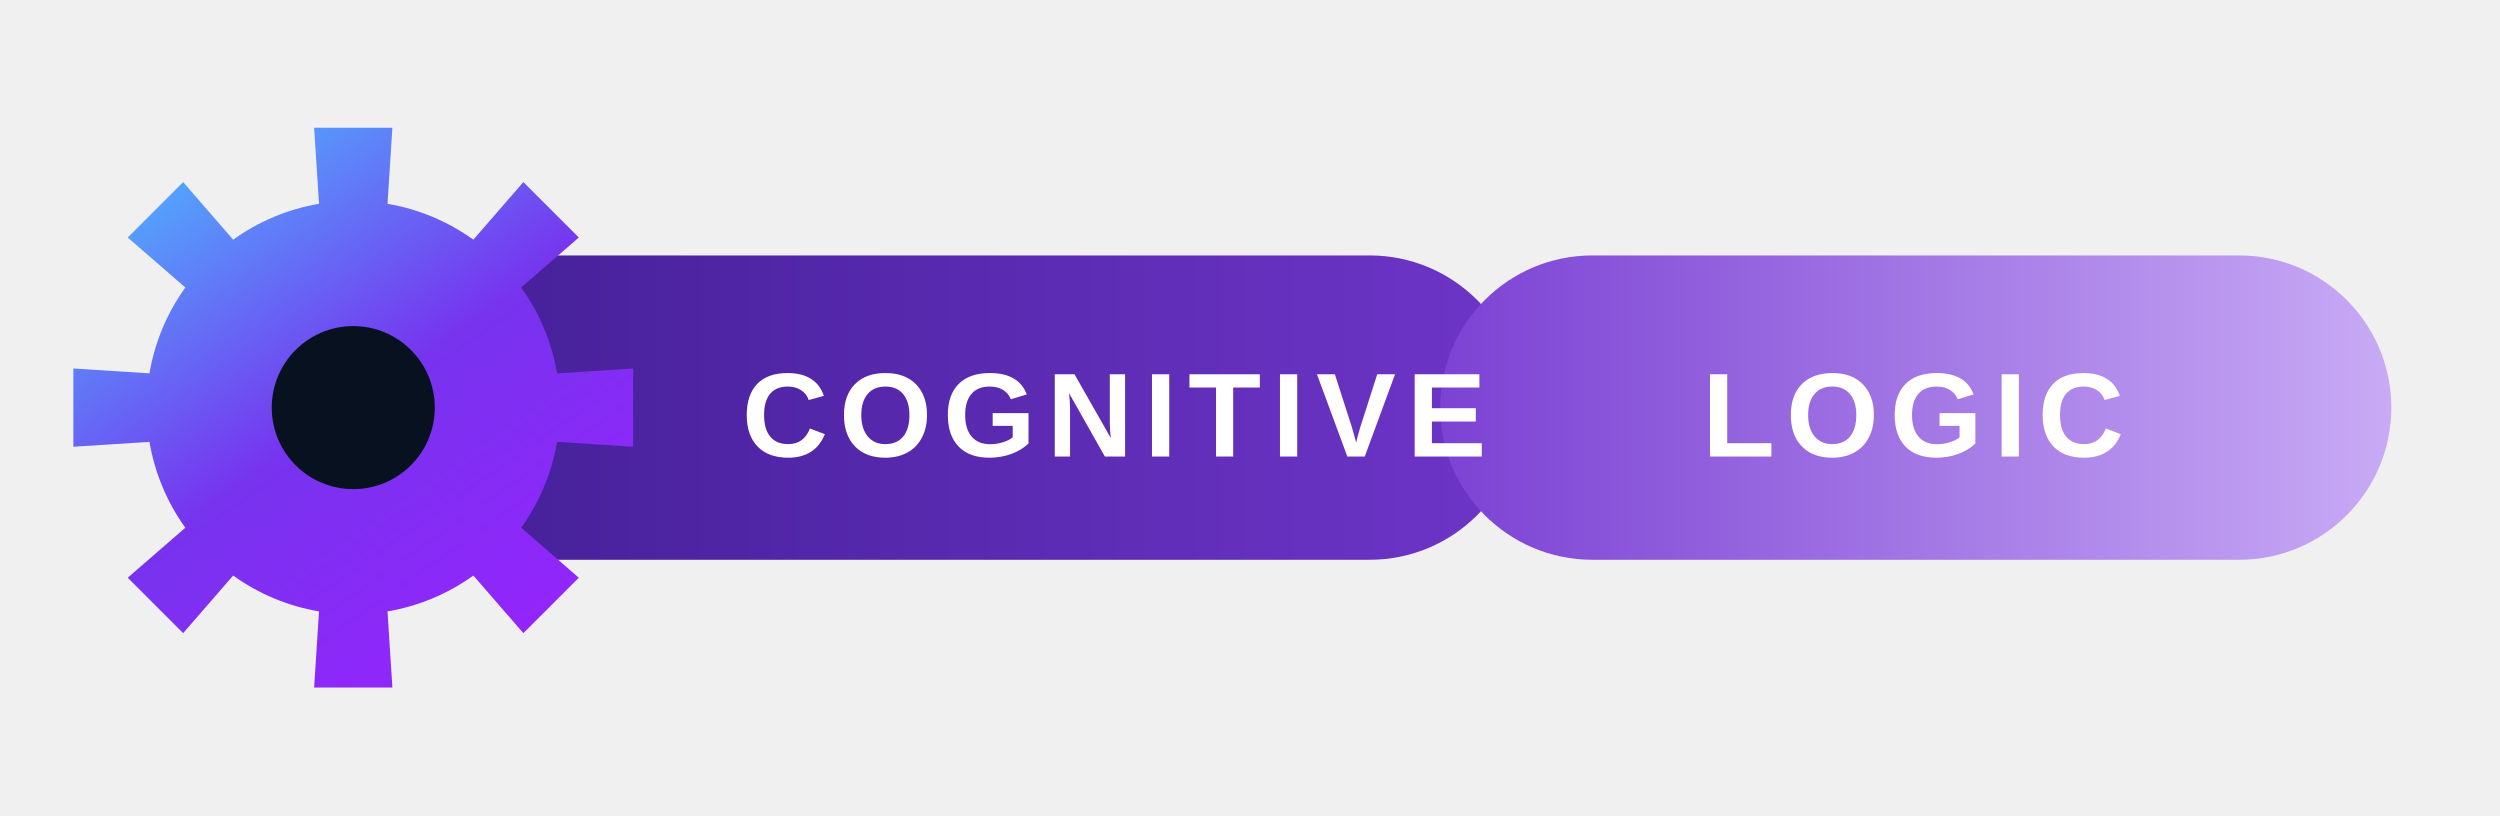
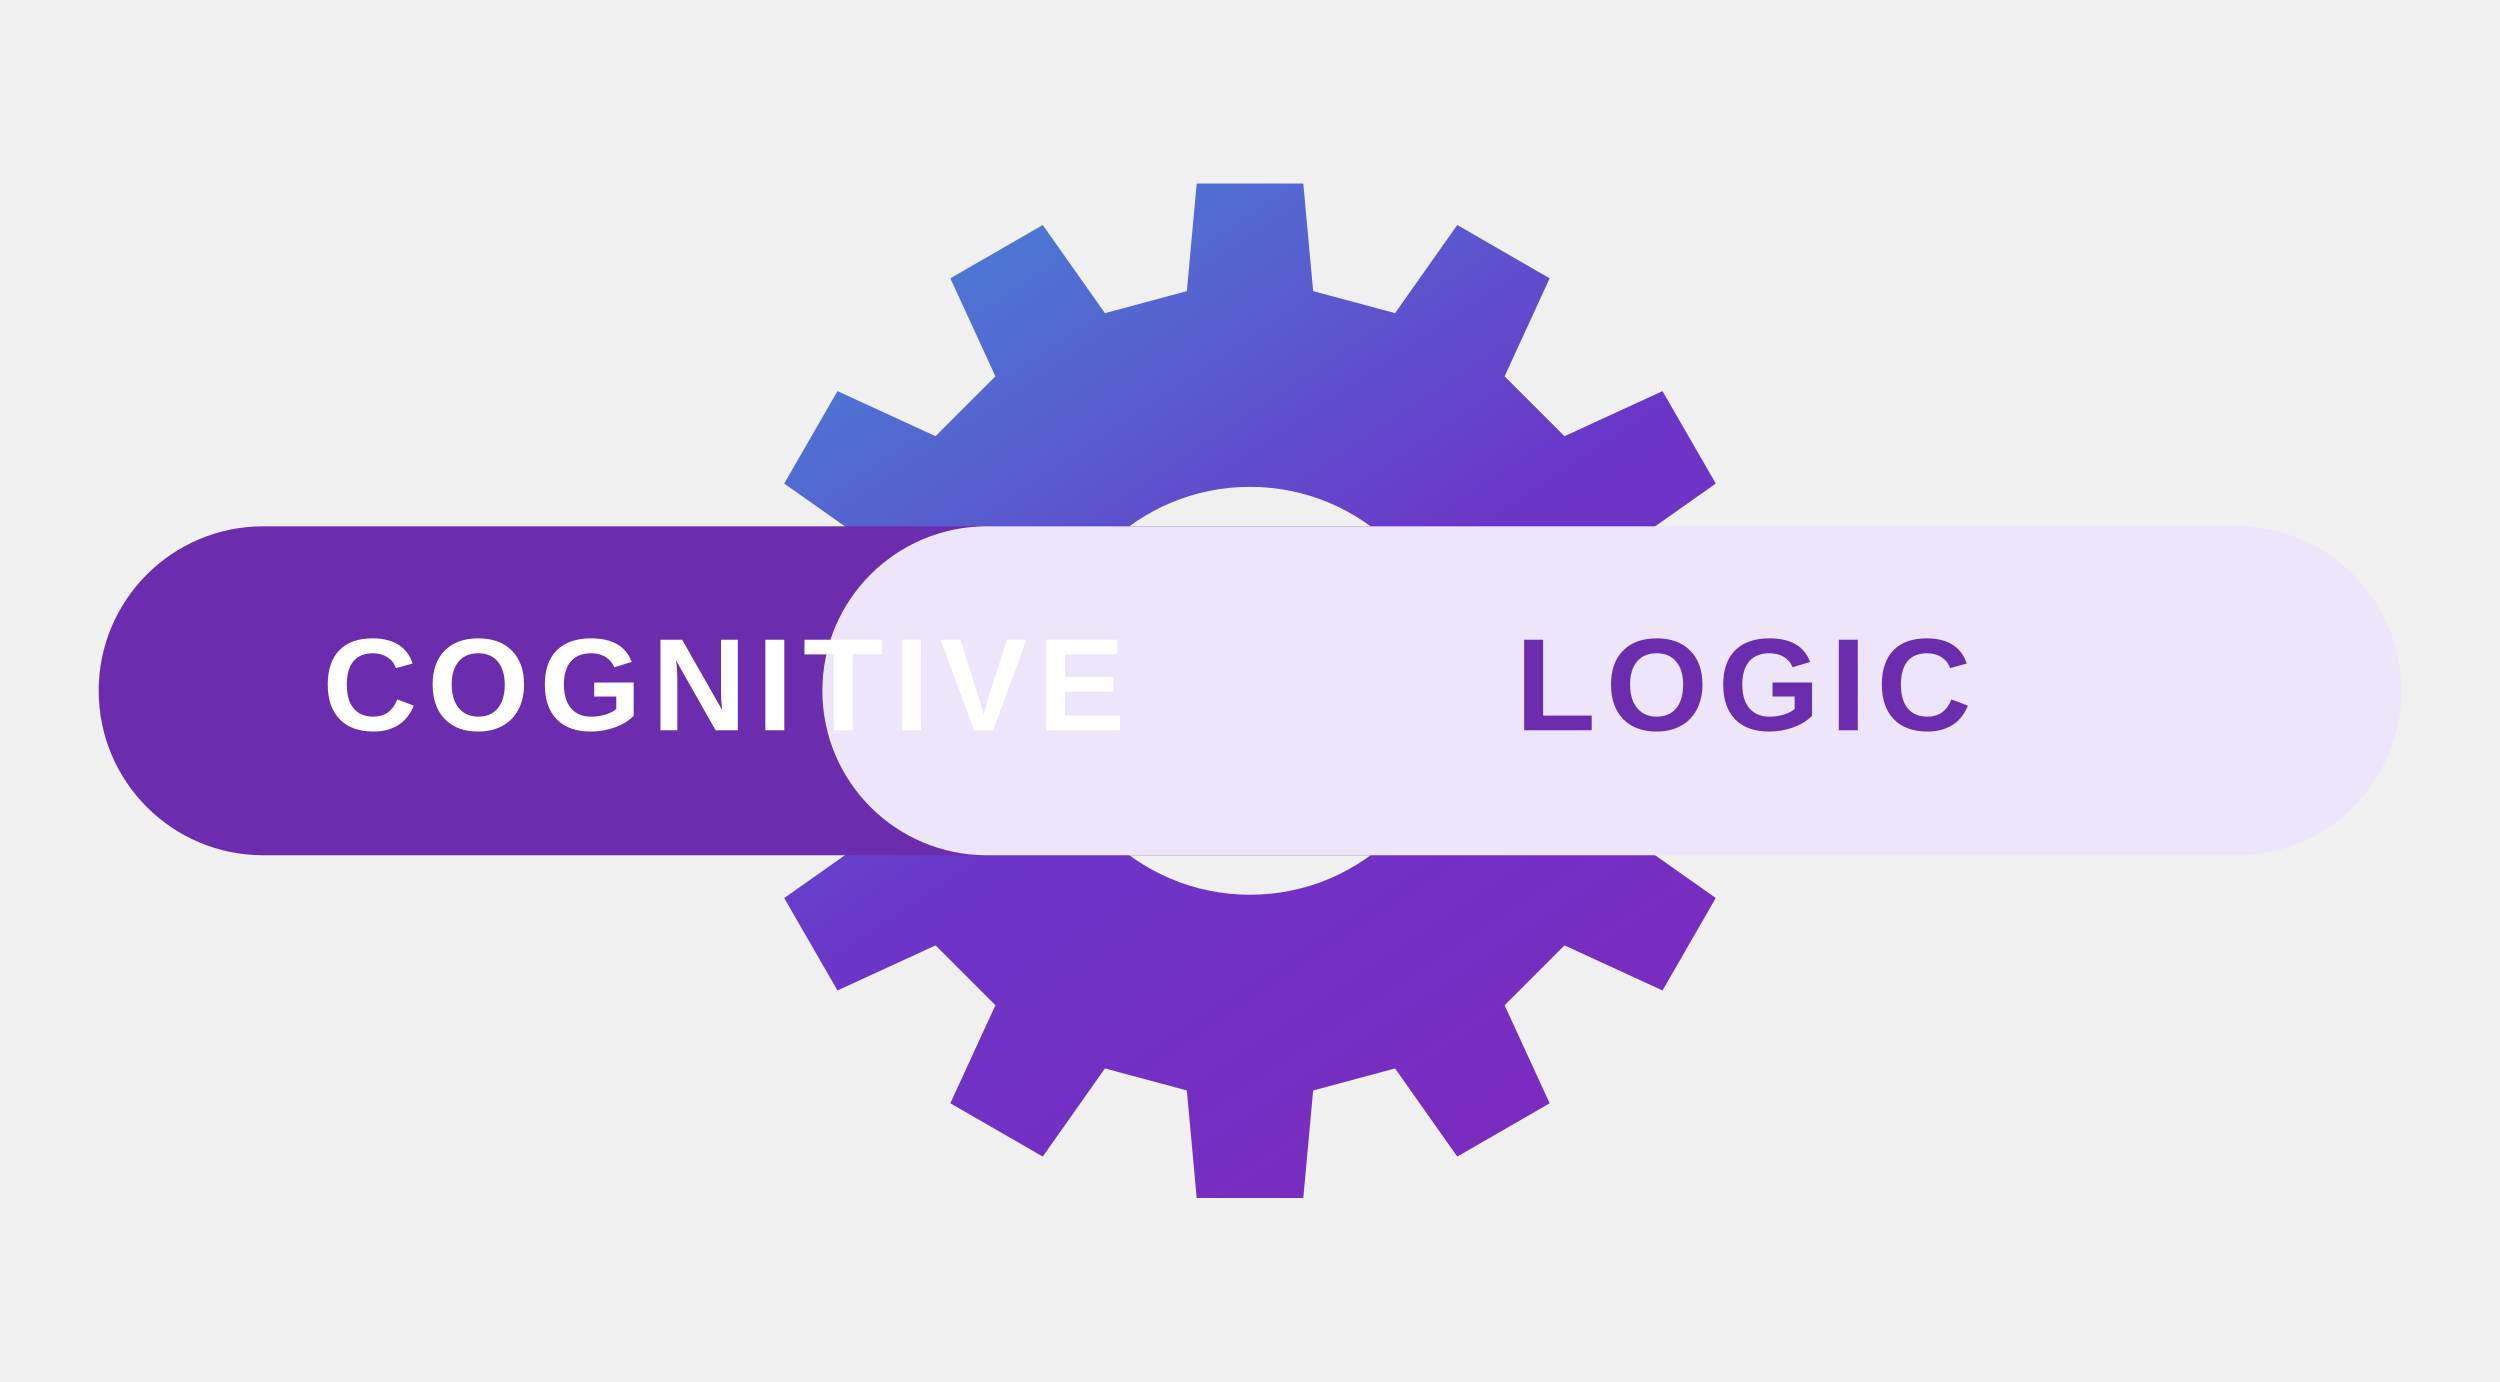
- <svg xmlns="http://www.w3.org/2000/svg" viewBox="0 0 460 150" role="img" aria-label="Cognitive Logic">
+ <svg xmlns="http://www.w3.org/2000/svg" viewBox="0 0 760 420" role="img" aria-label="Cognitive Logic">
  <defs>
-     <linearGradient id="cl-gear-g" x1="15%" y1="0%" x2="85%" y2="100%">
-       <stop offset="0%" stop-color="#4db8ff" />
-       <stop offset="50%" stop-color="#7733ee" />
-       <stop offset="100%" stop-color="#9922ff" />
-     </linearGradient>
-     <linearGradient id="cl-pill1-g" x1="0%" y1="0%" x2="100%" y2="0%">
-       <stop offset="0%" stop-color="#3a1a8c" />
-       <stop offset="100%" stop-color="#6e35c8" />
-     </linearGradient>
-     <linearGradient id="cl-pill2-g" x1="0%" y1="0%" x2="100%" y2="0%">
-       <stop offset="0%" stop-color="#7c42d4" />
-       <stop offset="100%" stop-color="#c8aaf5" />
+     <linearGradient id="cl-gear-g" x1="20%" y1="5%" x2="80%" y2="95%">
+       <stop offset="0%" stop-color="#4A7BD4" />
+       <stop offset="50%" stop-color="#6B35C8" />
+       <stop offset="100%" stop-color="#7B2BBE" />
    </linearGradient>
  </defs>
-   <rect x="32" y="47" width="248" height="56" rx="28" fill="url(#cl-pill1-g)" />
-   <rect x="265" y="47" width="175" height="56" rx="28" fill="url(#cl-pill2-g)" />
-   <path fill="url(#cl-gear-g)" d="     M58.7,37.5 L57.8,23.5 L72.2,23.5 L71.3,37.5     A38,38,0,0,1,87.1,44.1     L96.3,33.5 L106.5,43.7 L95.9,52.9     A38,38,0,0,1,102.5,68.7     L116.5,67.8 L116.5,82.2 L102.5,81.3     A38,38,0,0,1,95.9,97.1     L106.5,106.3 L96.3,116.5 L87.1,105.9     A38,38,0,0,1,71.3,112.5     L72.2,126.5 L57.8,126.5 L58.7,112.5     A38,38,0,0,1,42.9,105.9     L33.7,116.5 L23.5,106.3 L34.1,97.1     A38,38,0,0,1,27.5,81.3     L13.5,82.2 L13.5,67.8 L27.5,68.7     A38,38,0,0,1,34.1,52.9     L23.5,43.7 L33.7,33.5 L42.9,44.1     A38,38,0,0,1,58.7,37.5Z   " />
-   <circle cx="65" cy="75" r="15" fill="#07111f" />
-   <text x="205" y="84" font-family="'Syne','Arial Black','Arial',sans-serif" font-weight="800" font-size="22" fill="#ffffff" text-anchor="middle" letter-spacing="2">COGNITIVE</text>
-   <text x="352" y="84" font-family="'Syne','Arial Black','Arial',sans-serif" font-weight="800" font-size="22" fill="#ffffff" text-anchor="middle" letter-spacing="2">LOGIC</text>
+   <path fill="url(#cl-gear-g)" fill-rule="evenodd" d="     M 360.8,88.5  L 363.8,55.8  L 396.2,55.8  L 399.2,88.5     L 424.1,95.2  L 443.0,68.4  L 471.1,84.6  L 457.4,114.4     L 475.6,132.6 L 505.4,118.9 L 521.6,147.0 L 494.8,165.9     L 501.5,190.8 L 534.2,193.8 L 534.2,226.2 L 501.5,229.2     L 494.8,254.1 L 521.6,273.0 L 505.4,301.1 L 475.6,287.4     L 457.4,305.6 L 471.1,335.4 L 443.0,351.6 L 424.1,324.8     L 399.2,331.5 L 396.2,364.2 L 363.8,364.2 L 360.8,331.5     L 335.9,324.8 L 317.0,351.6 L 288.9,335.4 L 302.6,305.6     L 284.4,287.4 L 254.6,301.1 L 238.4,273.0 L 265.2,254.1     L 258.5,229.2 L 225.8,226.2 L 225.8,193.8 L 258.5,190.8     L 265.2,165.9 L 238.4,147.0 L 254.6,118.9 L 284.4,132.6     L 302.6,114.4 L 288.9,84.6  L 317.0,68.4  L 335.9,95.2 Z     M 442,210 A 62,62 0 1,0 318,210 A 62,62 0 1,0 442,210 Z   " />
+   <rect x="30" y="160" width="480" height="100" rx="50" fill="#6B2DAE" />
+   <rect x="250" y="160" width="480" height="100" rx="50" fill="#EDE5FA" />
+   <text x="220" y="222" font-family="'Syne','Arial Black',Arial,sans-serif" font-weight="800" font-size="40" fill="#FFFFFF" text-anchor="middle" letter-spacing="3">COGNITIVE</text>
+   <text x="530" y="222" font-family="'Syne','Arial Black',Arial,sans-serif" font-weight="800" font-size="40" fill="#6B2DAE" text-anchor="middle" letter-spacing="3">LOGIC</text>
</svg>
